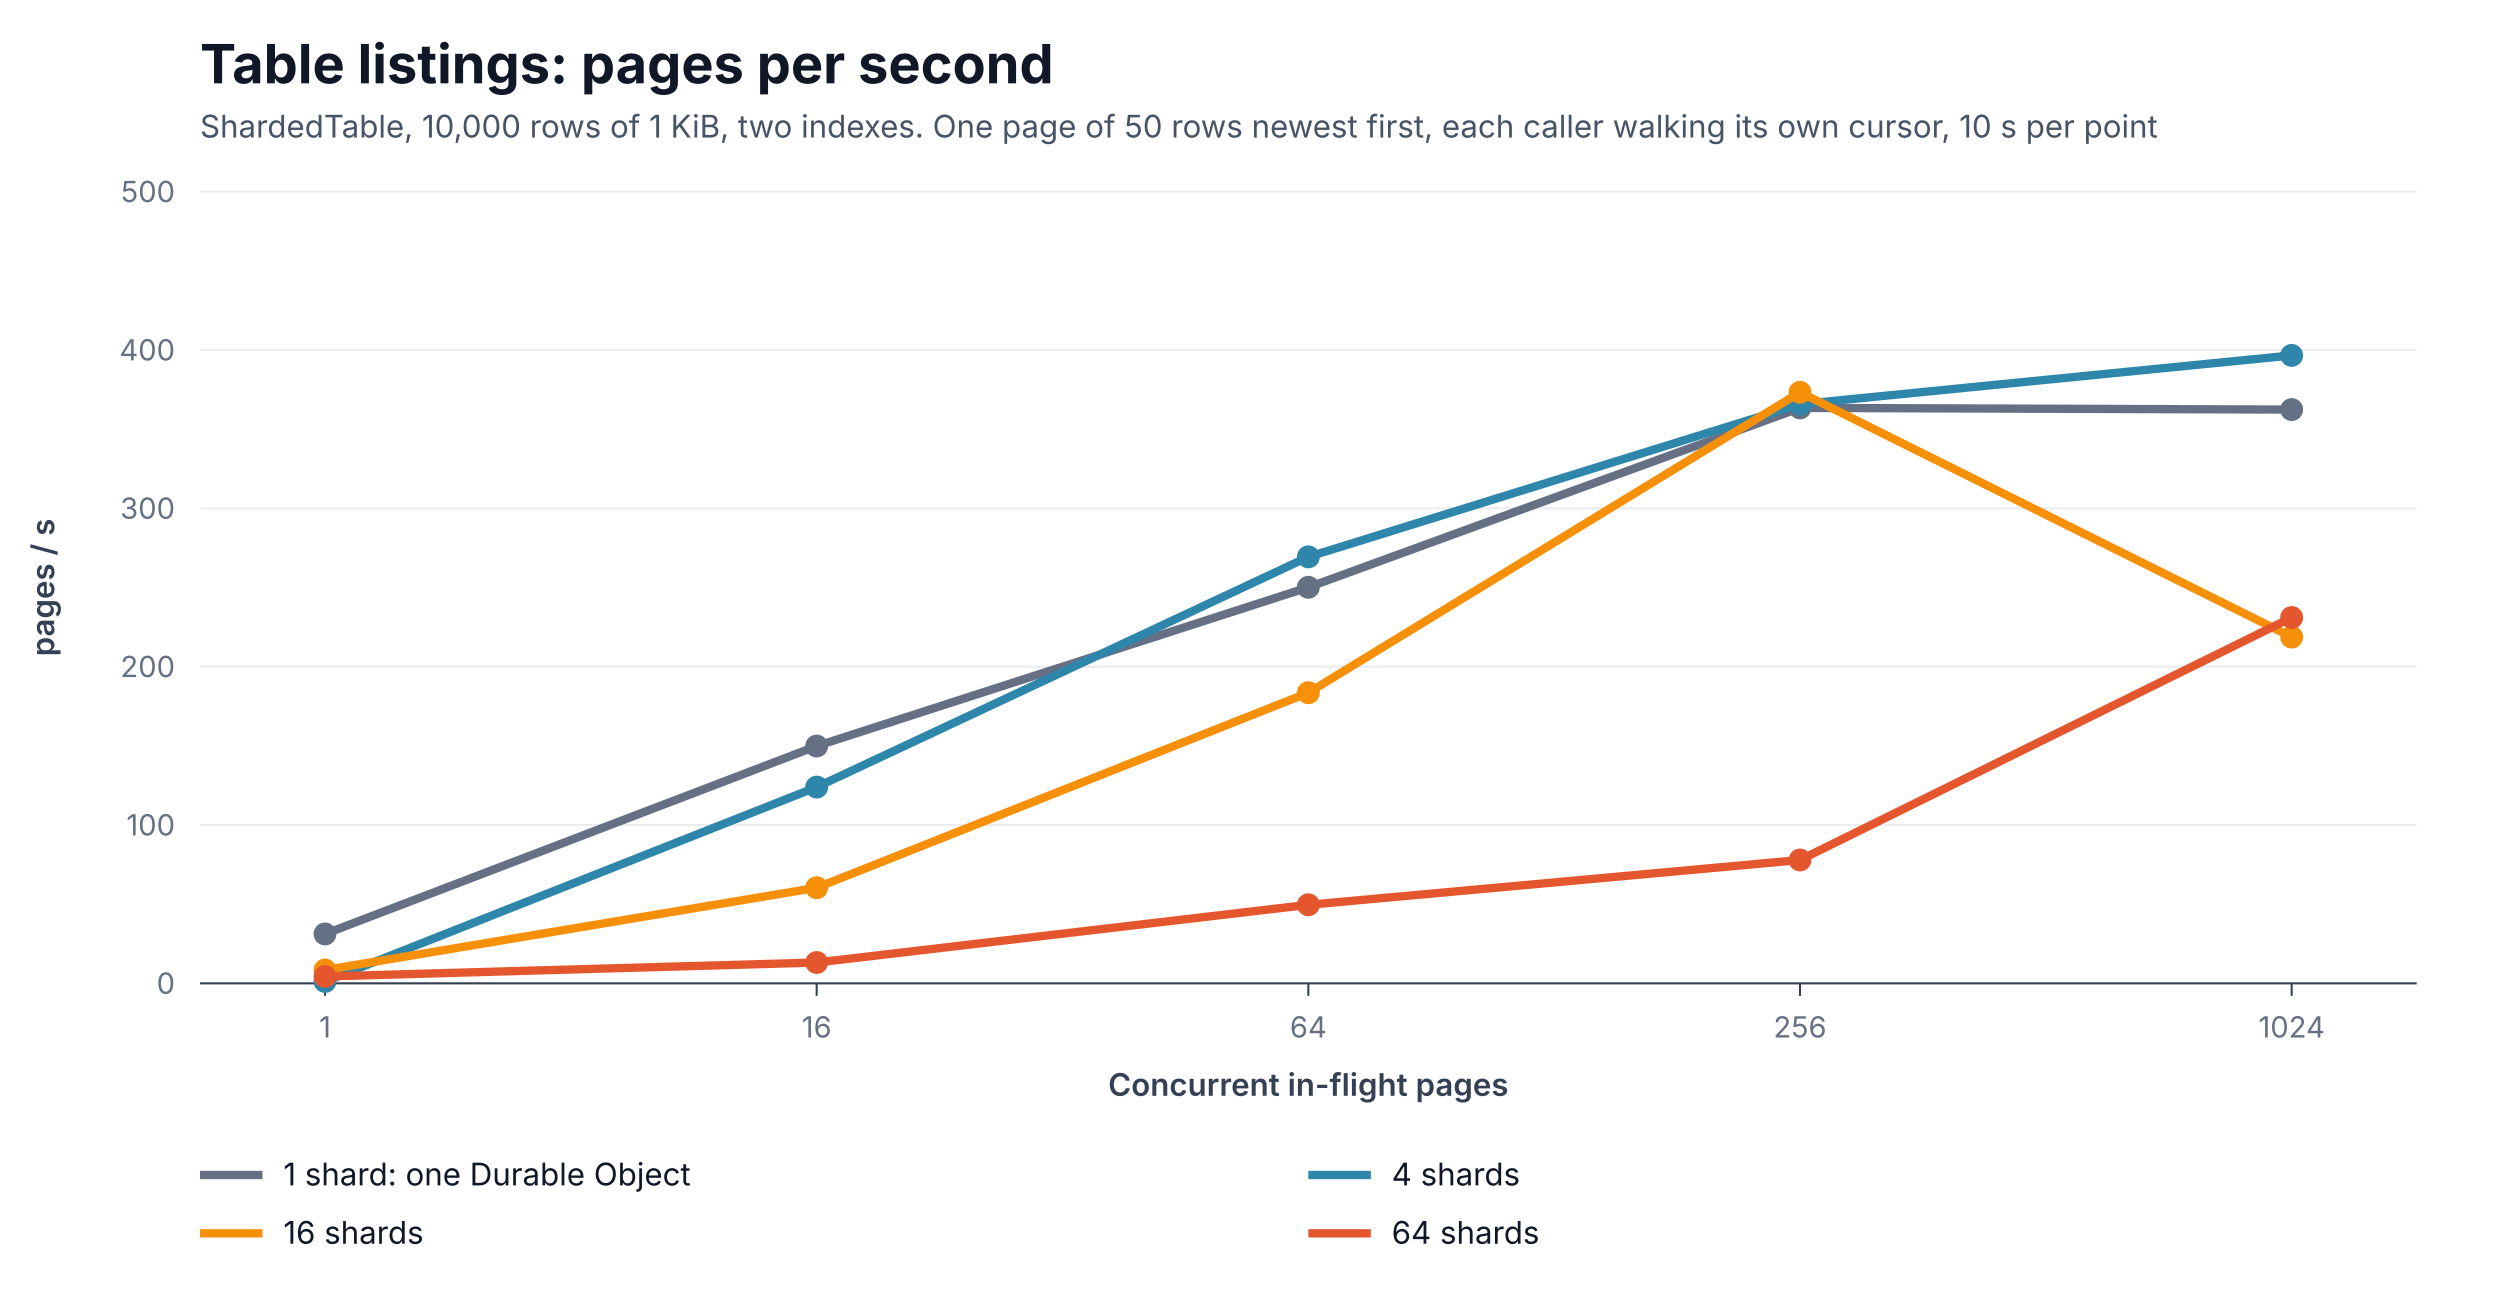
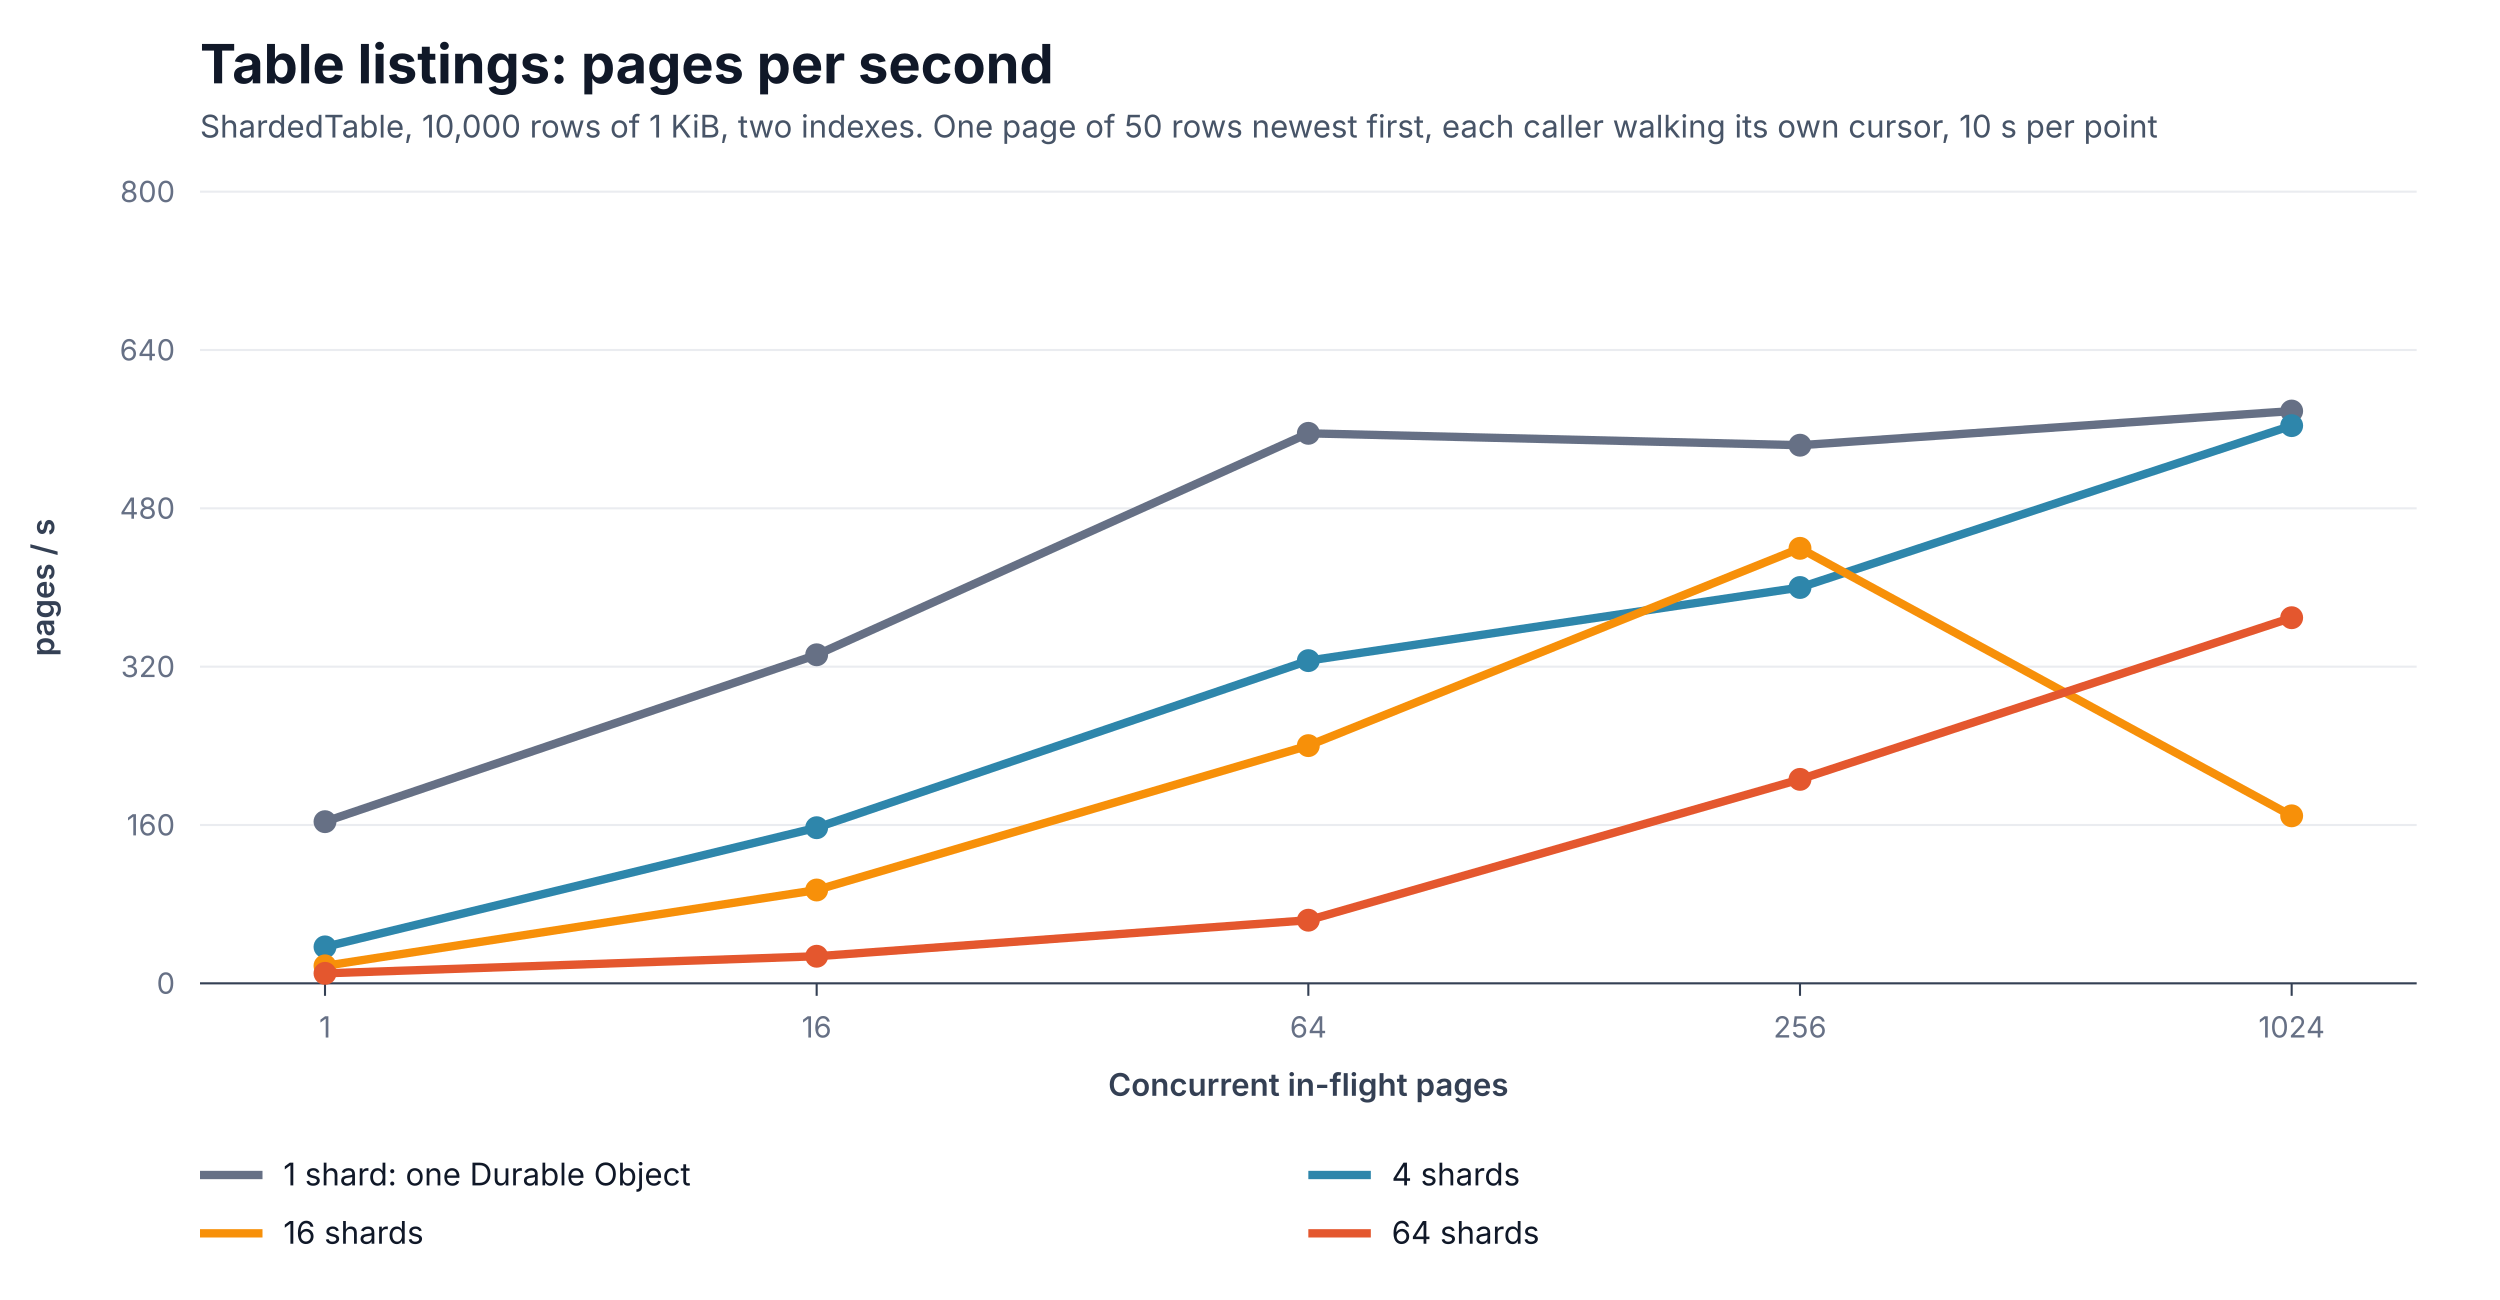
<svg xmlns="http://www.w3.org/2000/svg" width="1200" height="624" viewBox="0 0 1200 624">
  <style>text{font-family:Inter,ui-sans-serif,system-ui,-apple-system,sans-serif;fill:#101828}.title{font-size:26px;font-weight:700}.sub{font-size:15px;fill:#475467}.tick{font-size:14px;fill:#667085}.label{font-size:15px;font-weight:600;fill:#344054}.legend{font-size:15px}.grid{stroke:#eaecf0}.axisline{stroke:#344054}</style>
  <rect width="1200" height="624" fill="#fff" />
  <text x="96" y="40" class="title">Table listings: pages per second</text>
  <text x="96" y="66" class="sub">ShardedTable, 10,000 rows of 1 KiB, two indexes. One page of 50 rows newest first, each caller walking its own cursor, 10 s per point</text>
  <line x1="96" x2="1160" y1="472" y2="472" class="grid" />
  <text x="84" y="477" text-anchor="end" class="tick">0</text>
  <line x1="96" x2="1160" y1="396" y2="396" class="grid" />
-   <text x="84" y="401" text-anchor="end" class="tick">100</text>
+   <text x="84" y="401" text-anchor="end" class="tick">160</text>
  <line x1="96" x2="1160" y1="320" y2="320" class="grid" />
-   <text x="84" y="325" text-anchor="end" class="tick">200</text>
+   <text x="84" y="325" text-anchor="end" class="tick">320</text>
  <line x1="96" x2="1160" y1="244" y2="244" class="grid" />
-   <text x="84" y="249" text-anchor="end" class="tick">300</text>
+   <text x="84" y="249" text-anchor="end" class="tick">480</text>
  <line x1="96" x2="1160" y1="168" y2="168" class="grid" />
-   <text x="84" y="173" text-anchor="end" class="tick">400</text>
+   <text x="84" y="173" text-anchor="end" class="tick">640</text>
  <line x1="96" x2="1160" y1="92" y2="92" class="grid" />
-   <text x="84" y="97" text-anchor="end" class="tick">500</text>
+   <text x="84" y="97" text-anchor="end" class="tick">800</text>
  <line x1="96" x2="1160" y1="472" y2="472" class="axisline" />
  <line x1="156" x2="156" y1="472" y2="478" class="axisline" />
  <text x="156" y="498" text-anchor="middle" class="tick">1</text>
  <line x1="392" x2="392" y1="472" y2="478" class="axisline" />
  <text x="392" y="498" text-anchor="middle" class="tick">16</text>
  <line x1="628" x2="628" y1="472" y2="478" class="axisline" />
  <text x="628" y="498" text-anchor="middle" class="tick">64</text>
  <line x1="864" x2="864" y1="472" y2="478" class="axisline" />
  <text x="864" y="498" text-anchor="middle" class="tick">256</text>
  <line x1="1100" x2="1100" y1="472" y2="478" class="axisline" />
  <text x="1100" y="498" text-anchor="middle" class="tick">1024</text>
-   <polyline points="156.0,448.3 392.0,358.1 628.0,281.9 864.0,195.8 1100.0,196.6" fill="none" stroke="#667085" stroke-width="4" stroke-linejoin="round" />
-   <circle cx="156.0" cy="448.3" r="5.5" fill="#667085" />
-   <circle cx="392.0" cy="358.1" r="5.5" fill="#667085" />
-   <circle cx="628.0" cy="281.9" r="5.5" fill="#667085" />
-   <circle cx="864.0" cy="195.8" r="5.5" fill="#667085" />
-   <circle cx="1100.0" cy="196.6" r="5.5" fill="#667085" />
-   <polyline points="156.0,471.1 392.0,377.8 628.0,267.3 864.0,194.0 1100.0,170.6" fill="none" stroke="#2e86ab" stroke-width="4" stroke-linejoin="round" />
-   <circle cx="156.0" cy="471.1" r="5.5" fill="#2e86ab" />
-   <circle cx="392.0" cy="377.8" r="5.5" fill="#2e86ab" />
-   <circle cx="628.0" cy="267.3" r="5.5" fill="#2e86ab" />
-   <circle cx="864.0" cy="194.0" r="5.5" fill="#2e86ab" />
-   <circle cx="1100.0" cy="170.6" r="5.5" fill="#2e86ab" />
-   <polyline points="156.0,465.6 392.0,426.1 628.0,332.5 864.0,188.3 1100.0,305.8" fill="none" stroke="#f79009" stroke-width="4" stroke-linejoin="round" />
-   <circle cx="156.0" cy="465.6" r="5.5" fill="#f79009" />
-   <circle cx="392.0" cy="426.1" r="5.5" fill="#f79009" />
-   <circle cx="628.0" cy="332.5" r="5.5" fill="#f79009" />
-   <circle cx="864.0" cy="188.3" r="5.5" fill="#f79009" />
-   <circle cx="1100.0" cy="305.8" r="5.5" fill="#f79009" />
-   <polyline points="156.0,468.7 392.0,462.0 628.0,434.3 864.0,412.8 1100.0,296.4" fill="none" stroke="#e4572e" stroke-width="4" stroke-linejoin="round" />
-   <circle cx="156.0" cy="468.7" r="5.5" fill="#e4572e" />
-   <circle cx="392.0" cy="462.0" r="5.5" fill="#e4572e" />
-   <circle cx="628.0" cy="434.3" r="5.5" fill="#e4572e" />
-   <circle cx="864.0" cy="412.8" r="5.5" fill="#e4572e" />
-   <circle cx="1100.0" cy="296.4" r="5.5" fill="#e4572e" />
+   <polyline points="156.0,394.4 392.0,314.3 628.0,208.0 864.0,213.7 1100.0,197.3" fill="none" stroke="#667085" stroke-width="4" stroke-linejoin="round" />
+   <circle cx="156.0" cy="394.4" r="5.5" fill="#667085" />
+   <circle cx="392.0" cy="314.3" r="5.5" fill="#667085" />
+   <circle cx="628.0" cy="208.0" r="5.5" fill="#667085" />
+   <circle cx="864.0" cy="213.7" r="5.5" fill="#667085" />
+   <circle cx="1100.0" cy="197.3" r="5.5" fill="#667085" />
+   <polyline points="156.0,454.5 392.0,397.3 628.0,317.1 864.0,282.0 1100.0,204.3" fill="none" stroke="#2e86ab" stroke-width="4" stroke-linejoin="round" />
+   <circle cx="156.0" cy="454.5" r="5.5" fill="#2e86ab" />
+   <circle cx="392.0" cy="397.3" r="5.5" fill="#2e86ab" />
+   <circle cx="628.0" cy="317.1" r="5.5" fill="#2e86ab" />
+   <circle cx="864.0" cy="282.0" r="5.5" fill="#2e86ab" />
+   <circle cx="1100.0" cy="204.3" r="5.5" fill="#2e86ab" />
+   <polyline points="156.0,463.6 392.0,427.2 628.0,357.9 864.0,263.2 1100.0,391.6" fill="none" stroke="#f79009" stroke-width="4" stroke-linejoin="round" />
+   <circle cx="156.0" cy="463.6" r="5.5" fill="#f79009" />
+   <circle cx="392.0" cy="427.2" r="5.5" fill="#f79009" />
+   <circle cx="628.0" cy="357.9" r="5.5" fill="#f79009" />
+   <circle cx="864.0" cy="263.2" r="5.5" fill="#f79009" />
+   <circle cx="1100.0" cy="391.6" r="5.5" fill="#f79009" />
+   <polyline points="156.0,467.2 392.0,459.0 628.0,441.7 864.0,374.1 1100.0,296.5" fill="none" stroke="#e4572e" stroke-width="4" stroke-linejoin="round" />
+   <circle cx="156.0" cy="467.2" r="5.5" fill="#e4572e" />
+   <circle cx="392.0" cy="459.0" r="5.5" fill="#e4572e" />
+   <circle cx="628.0" cy="441.7" r="5.5" fill="#e4572e" />
+   <circle cx="864.0" cy="374.1" r="5.5" fill="#e4572e" />
+   <circle cx="1100.0" cy="296.5" r="5.5" fill="#e4572e" />
  <text x="628" y="526" text-anchor="middle" class="label">Concurrent in-flight pages</text>
  <text transform="translate(26,282) rotate(-90)" text-anchor="middle" class="label">pages / s</text>
  <g transform="translate(96,564)">
    <line x1="0" x2="30" y1="0" y2="0" stroke="#667085" stroke-width="4" />
    <text x="40" y="5" class="legend">1 shard: one Durable Object</text>
  </g>
  <g transform="translate(628,564)">
    <line x1="0" x2="30" y1="0" y2="0" stroke="#2e86ab" stroke-width="4" />
    <text x="40" y="5" class="legend">4 shards</text>
  </g>
  <g transform="translate(96,592)">
    <line x1="0" x2="30" y1="0" y2="0" stroke="#f79009" stroke-width="4" />
    <text x="40" y="5" class="legend">16 shards</text>
  </g>
  <g transform="translate(628,592)">
    <line x1="0" x2="30" y1="0" y2="0" stroke="#e4572e" stroke-width="4" />
    <text x="40" y="5" class="legend">64 shards</text>
  </g>
</svg>
